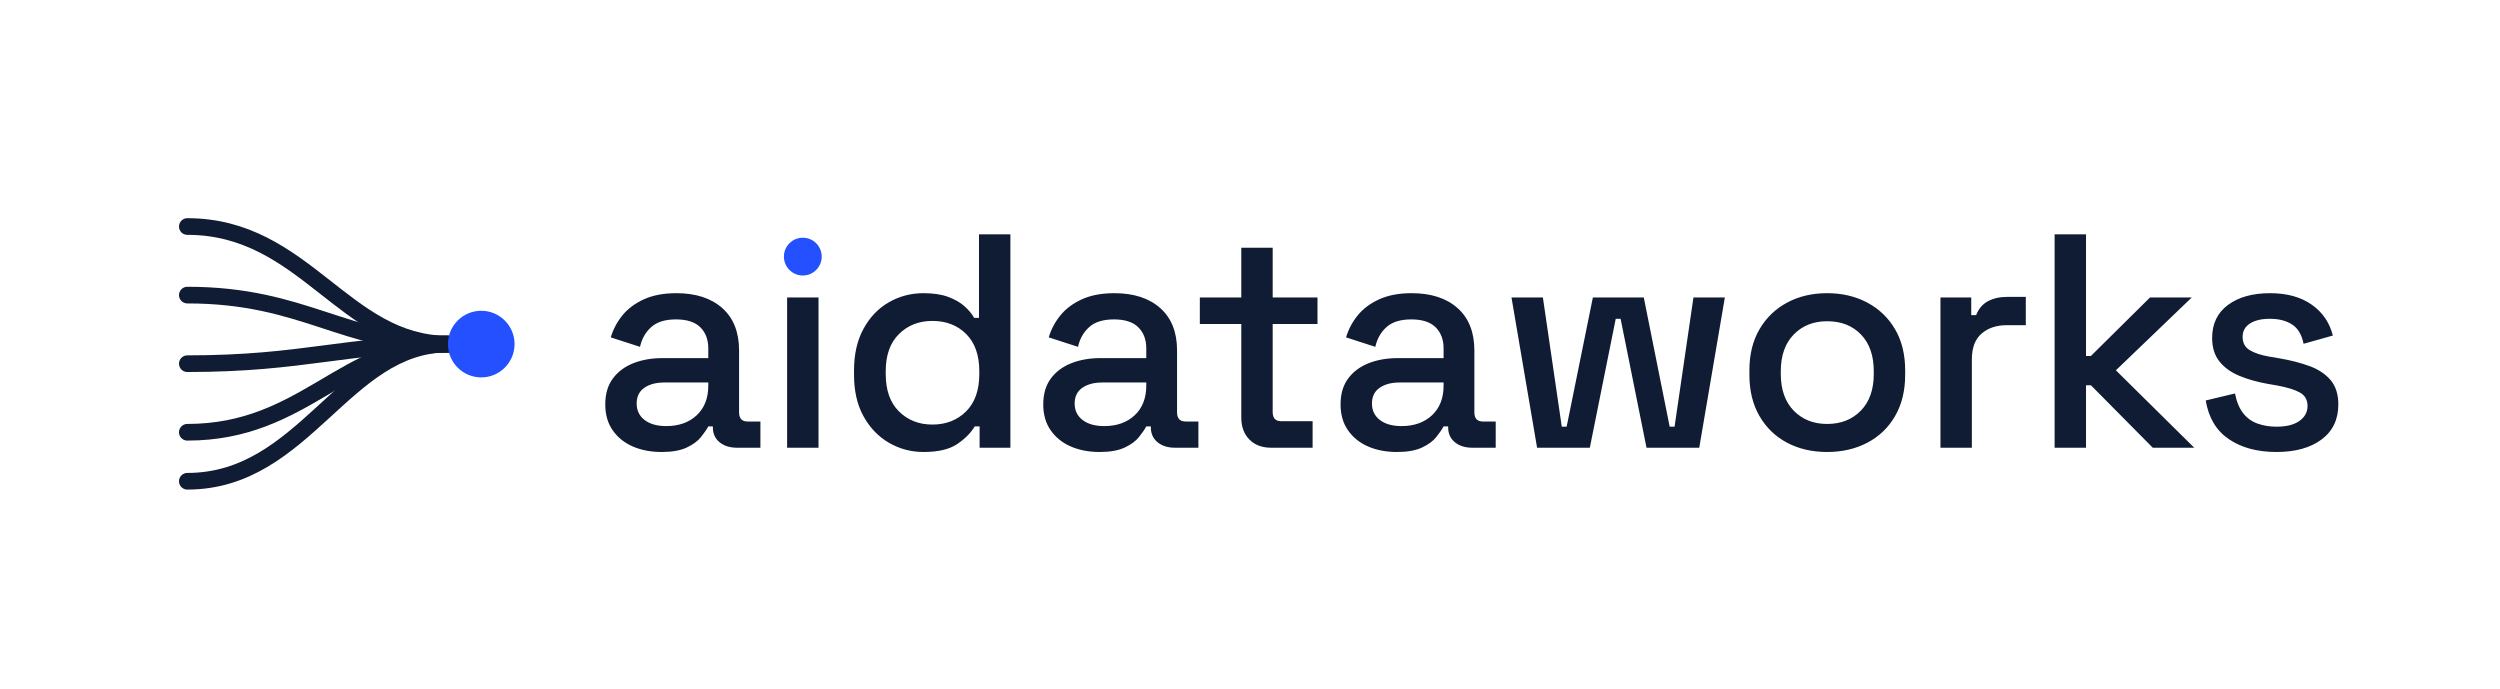
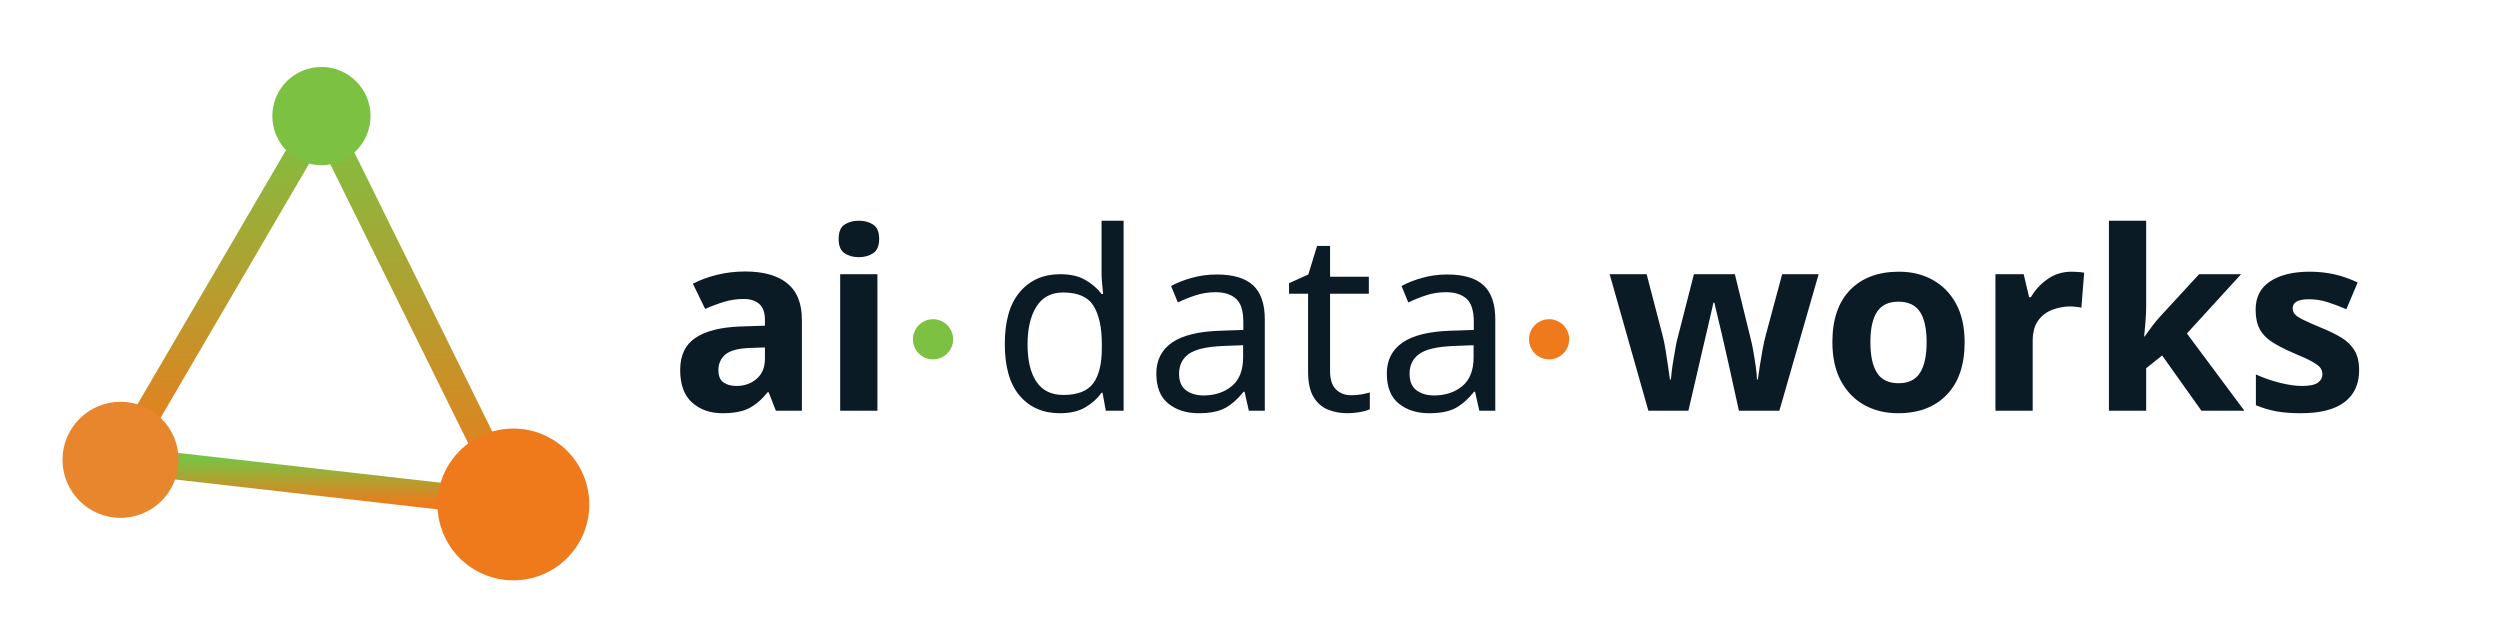
- <svg xmlns="http://www.w3.org/2000/svg" viewBox="0 0 8201.816 2257.714" width="8201.816" height="2257.714">
-   <g transform="translate(486,486) scale(3.214286)">
-     <path d="M40 80 C 160 80, 200 200, 306 200" fill="none" stroke="#101C33" stroke-width="17" stroke-linecap="round" />
-     <path d="M40 150 C 160 150, 200 200, 306 200" fill="none" stroke="#101C33" stroke-width="17" stroke-linecap="round" />
-     <path d="M40 220 C 160 220, 200 200, 306 200" fill="none" stroke="#101C33" stroke-width="17" stroke-linecap="round" />
-     <path d="M40 290 C 160 290, 200 200, 306 200" fill="none" stroke="#101C33" stroke-width="17" stroke-linecap="round" />
-     <path d="M40 340 C 160 340, 200 200, 306 200" fill="none" stroke="#101C33" stroke-width="17" stroke-linecap="round" />
-     <circle cx="340" cy="200" r="34" fill="#2450FF" />
+ <svg xmlns="http://www.w3.org/2000/svg" viewBox="0 0 560 140" width="560" height="140" role="img" aria-label="aiDataWorks">
+   <defs>
+     <linearGradient id="adwNodeLine" x1="0" y1="0" x2="0" y2="1">
+       <stop offset="0%" stop-color="#7CC142" />
+       <stop offset="100%" stop-color="#EE7A1B" />
+     </linearGradient>
+   </defs>
+   <g>
+     <line x1="72" y1="26" x2="27" y2="103" stroke="url(#adwNodeLine)" stroke-width="6" stroke-linecap="round" />
+     <line x1="72" y1="26" x2="115" y2="113" stroke="url(#adwNodeLine)" stroke-width="6" stroke-linecap="round" />
+     <line x1="27" y1="103" x2="115" y2="113" stroke="url(#adwNodeLine)" stroke-width="6" stroke-linecap="round" />
+     <circle cx="72" cy="26" r="11" fill="#7CC142" />
+     <circle cx="27" cy="103" r="13" fill="#E8862E" />
+     <circle cx="115" cy="113" r="17" fill="#EE7A1B" />
  </g>
-   <g transform="translate(1941.714,758.8571)">
-     <g transform="translate(0,710) scale(1,-1)">
-       <path fill="#101C33" d="M229 -14Q176 -14 134.5 4Q93 22 68.5 57Q44 92 44 142Q44 193 68.5 226.5Q93 260 135.5 277Q178 294 232 294L382 294L382 326Q382 369 356 395Q330 421 276 421Q223 421 195 396Q167 371 158 331L62 362Q74 402 100.5 434.5Q127 467 171 487Q215 507 277 507Q373 507 428 458Q483 409 483 319L483 116Q483 86 511 86L553 86L553 0L476 0Q441 0 419 18Q397 36 397 67L397 70L382 70Q374 55 358 35Q342 15 311 0.5Q280 -14 229 -14ZM244 71Q306 71 344 106.5Q382 142 382 204L382 214L238 214Q197 214 172 196.5Q147 179 147 145Q147 111 173 91Q199 71 244 71Z M640.6 0L640.6 493L743.6 493L743.6 0Z M1088.1 -14Q1027.1 -14 975.1 16Q923.1 46 891.6 102.5Q860.1 159 860.1 239L860.1 254Q860.1 333 891.1 390Q922.1 447 974.1 477Q1026.1 507 1088.1 507Q1136.1 507 1168.6 495Q1201.1 483 1222.1 464.5Q1243.1 446 1254.1 426L1270.1 426L1270.1 700L1373.1 700L1373.1 0L1272.1 0L1272.1 70L1256.1 70Q1237.1 38 1198.6 12Q1160.1 -14 1088.1 -14ZM1117.1 76Q1184.1 76 1227.6 119Q1271.1 162 1271.1 242L1271.1 251Q1271.1 330 1228.1 373Q1185.1 416 1117.1 416Q1051.1 416 1007.6 373Q964.1 330 964.1 251L964.1 242Q964.1 162 1007.6 119Q1051.1 76 1117.1 76Z M1665.9 -14Q1612.9 -14 1571.4 4Q1529.9 22 1505.4 57Q1480.9 92 1480.9 142Q1480.9 193 1505.4 226.5Q1529.9 260 1572.4 277Q1614.9 294 1668.9 294L1818.9 294L1818.9 326Q1818.9 369 1792.9 395Q1766.9 421 1712.9 421Q1659.9 421 1631.9 396Q1603.9 371 1594.9 331L1498.9 362Q1510.9 402 1537.4 434.5Q1563.9 467 1607.9 487Q1651.9 507 1713.9 507Q1809.9 507 1864.9 458Q1919.9 409 1919.9 319L1919.9 116Q1919.9 86 1947.9 86L1989.9 86L1989.9 0L1912.9 0Q1877.9 0 1855.9 18Q1833.9 36 1833.9 67L1833.9 70L1818.9 70Q1810.9 55 1794.9 35Q1778.9 15 1747.9 0.5Q1716.9 -14 1665.9 -14ZM1680.9 71Q1742.9 71 1780.9 106.5Q1818.9 142 1818.9 204L1818.9 214L1674.9 214Q1633.9 214 1608.9 196.5Q1583.9 179 1583.9 145Q1583.9 111 1609.9 91Q1635.9 71 1680.9 71Z M2228.6 0Q2183.6 0 2157.1 27Q2130.6 54 2130.6 99L2130.6 406L1994.6 406L1994.6 493L2130.6 493L2130.6 656L2233.6 656L2233.6 493L2380.6 493L2380.6 406L2233.6 406L2233.6 117Q2233.6 87 2261.6 87L2364.6 87L2364.6 0Z M2641.3 -14Q2588.3 -14 2546.8 4Q2505.3 22 2480.8 57Q2456.3 92 2456.3 142Q2456.3 193 2480.8 226.5Q2505.3 260 2547.8 277Q2590.3 294 2644.3 294L2794.3 294L2794.3 326Q2794.3 369 2768.3 395Q2742.3 421 2688.3 421Q2635.3 421 2607.3 396Q2579.3 371 2570.3 331L2474.3 362Q2486.3 402 2512.8 434.5Q2539.3 467 2583.3 487Q2627.3 507 2689.3 507Q2785.3 507 2840.3 458Q2895.3 409 2895.3 319L2895.3 116Q2895.3 86 2923.3 86L2965.3 86L2965.3 0L2888.3 0Q2853.3 0 2831.3 18Q2809.3 36 2809.3 67L2809.3 70L2794.3 70Q2786.3 55 2770.3 35Q2754.3 15 2723.3 0.5Q2692.3 -14 2641.3 -14ZM2656.3 71Q2718.3 71 2756.3 106.5Q2794.3 142 2794.3 204L2794.3 214L2650.3 214Q2609.3 214 2584.3 196.5Q2559.3 179 2559.3 145Q2559.3 111 2585.3 91Q2611.3 71 2656.3 71Z M3101.05 0L3017.05 493L3120.05 493L3182.05 69L3198.05 69L3284.05 493L3451.05 493L3536.05 69L3552.05 69L3614.05 493L3717.05 493L3633.05 0L3460.05 0L3375.05 423L3359.05 423L3274.05 0Z M4052.6 -14Q3978.6 -14 3921.1 16.5Q3863.6 47 3830.6 104Q3797.6 161 3797.6 239L3797.6 254Q3797.6 332 3830.6 388.5Q3863.6 445 3921.1 476Q3978.6 507 4052.6 507Q4126.6 507 4184.6 476Q4242.6 445 4275.6 388.5Q4308.6 332 4308.6 254L4308.6 239Q4308.6 161 4275.6 104Q4242.6 47 4184.6 16.5Q4126.6 -14 4052.6 -14ZM4052.6 78Q4120.6 78 4163.1 121.5Q4205.6 165 4205.6 242L4205.6 251Q4205.6 328 4163.6 371.5Q4121.6 415 4052.6 415Q3985.6 415 3943.1 371.5Q3900.6 328 3900.6 251L3900.6 242Q3900.6 165 3943.1 121.5Q3985.6 78 4052.6 78Z M4424.4 0L4424.4 493L4525.4 493L4525.4 435L4541.4 435Q4553.4 466 4579.9 480.5Q4606.4 495 4645.4 495L4704.4 495L4704.4 402L4641.4 402Q4591.4 402 4559.4 374.5Q4527.4 347 4527.4 290L4527.4 0Z M4798.95 0L4798.95 700L4901.95 700L4901.95 301L4917.95 301L5111.95 493L5248.95 493L4999.95 254L5256.95 0L5120.95 0L4917.95 205L4901.95 205L4901.95 0Z M5526.7 -14Q5432.7 -14 5370.7 28Q5308.7 70 5294.7 155L5390.7 178Q5398.7 137 5417.7 113Q5436.7 89 5465.2 79Q5493.7 69 5526.7 69Q5575.7 69 5602.2 88Q5628.7 107 5628.7 137Q5628.7 167 5603.7 181Q5578.7 195 5529.7 204L5495.7 210Q5445.7 219 5404.7 236Q5363.7 253 5339.7 283Q5315.7 313 5315.7 360Q5315.7 430 5367.7 468.5Q5419.7 507 5505.7 507Q5588.7 507 5642.2 469.5Q5695.7 432 5711.7 368L5615.7 341Q5606.7 386 5577.7 404.5Q5548.7 423 5505.7 423Q5463.7 423 5439.7 407.5Q5415.7 392 5415.7 364Q5415.7 334 5439.2 320Q5462.7 306 5502.7 299L5537.7 293Q5590.7 284 5634.7 268Q5678.7 252 5704.2 222Q5729.7 192 5729.7 142Q5729.7 68 5674.7 27Q5619.7 -14 5526.7 -14Z" />
-     </g>
-     <circle cx="692.1" cy="83" r="62" fill="#2450FF" />
+   <g font-family="'Trebuchet MS','Poppins','Quicksand','Segoe UI',sans-serif" font-size="56" fill="#0B1B26">
+     <text x="150" y="92" font-weight="700">ai</text>
+     <circle cx="209" cy="76" r="4.5" fill="#7CC142" />
+     <text x="222" y="92" font-weight="400">data</text>
+     <circle cx="347" cy="76" r="4.5" fill="#EE7A1B" />
+     <text x="360" y="92" font-weight="700">works</text>
  </g>
</svg>
